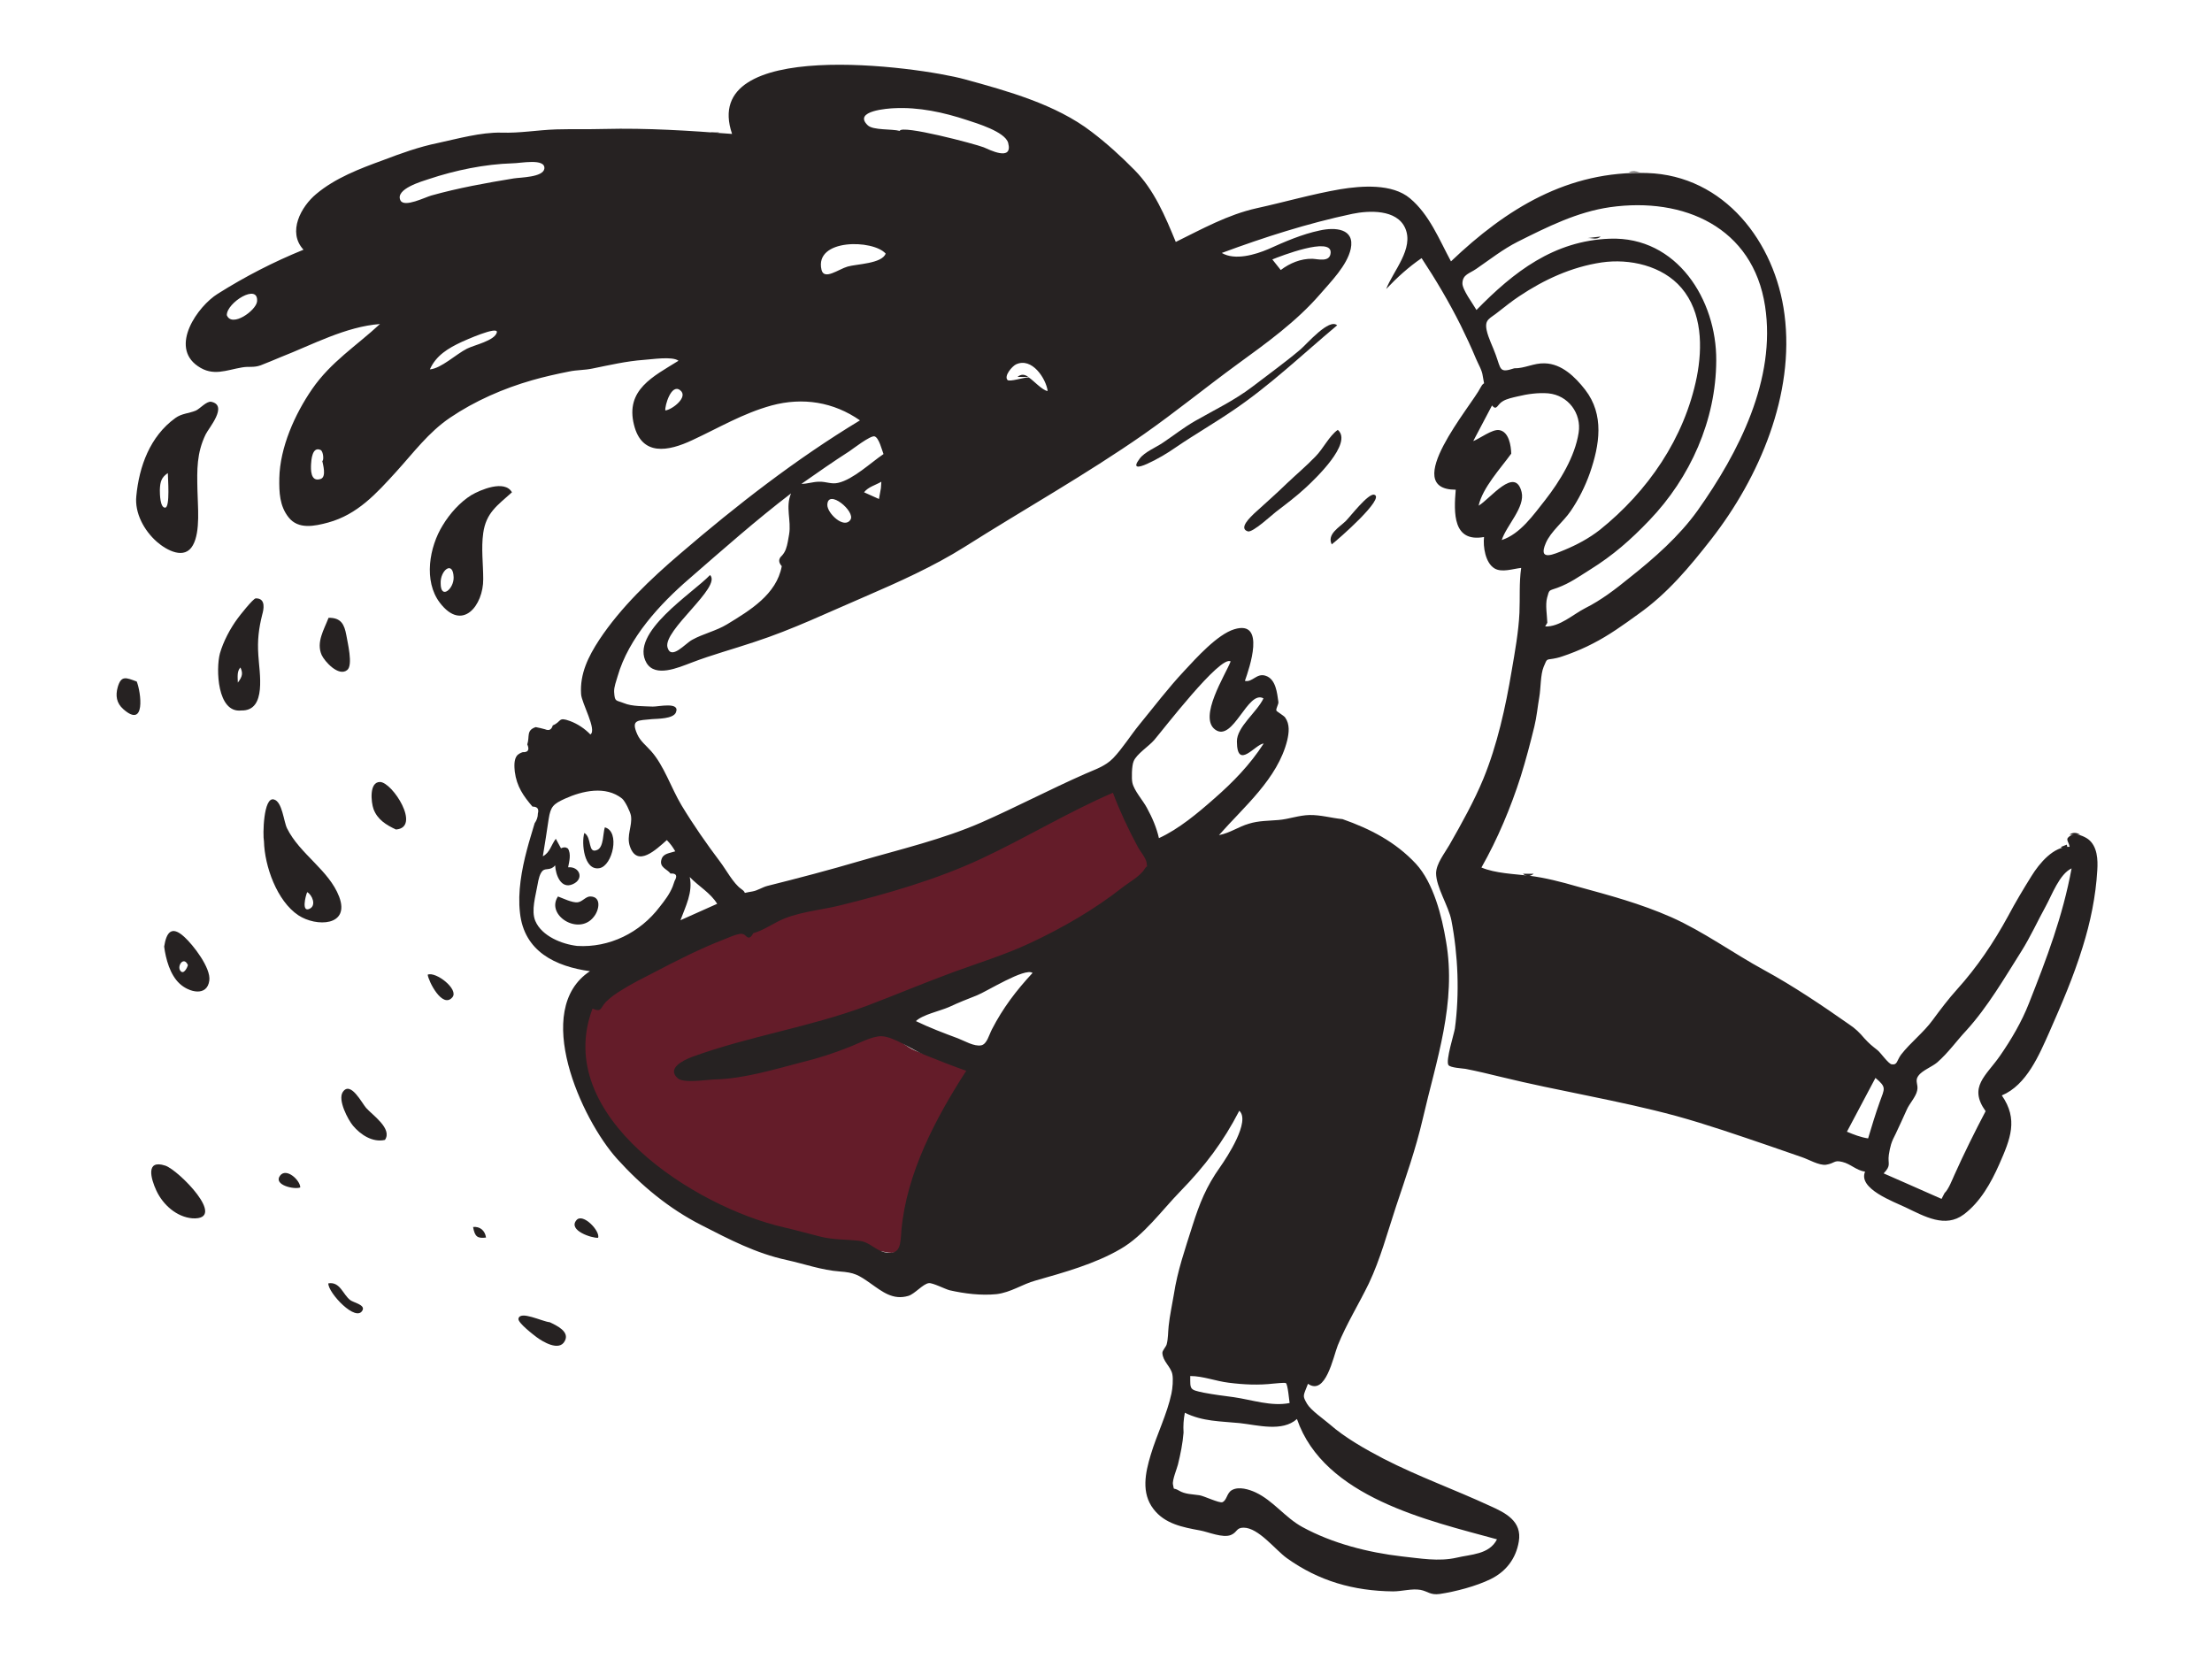
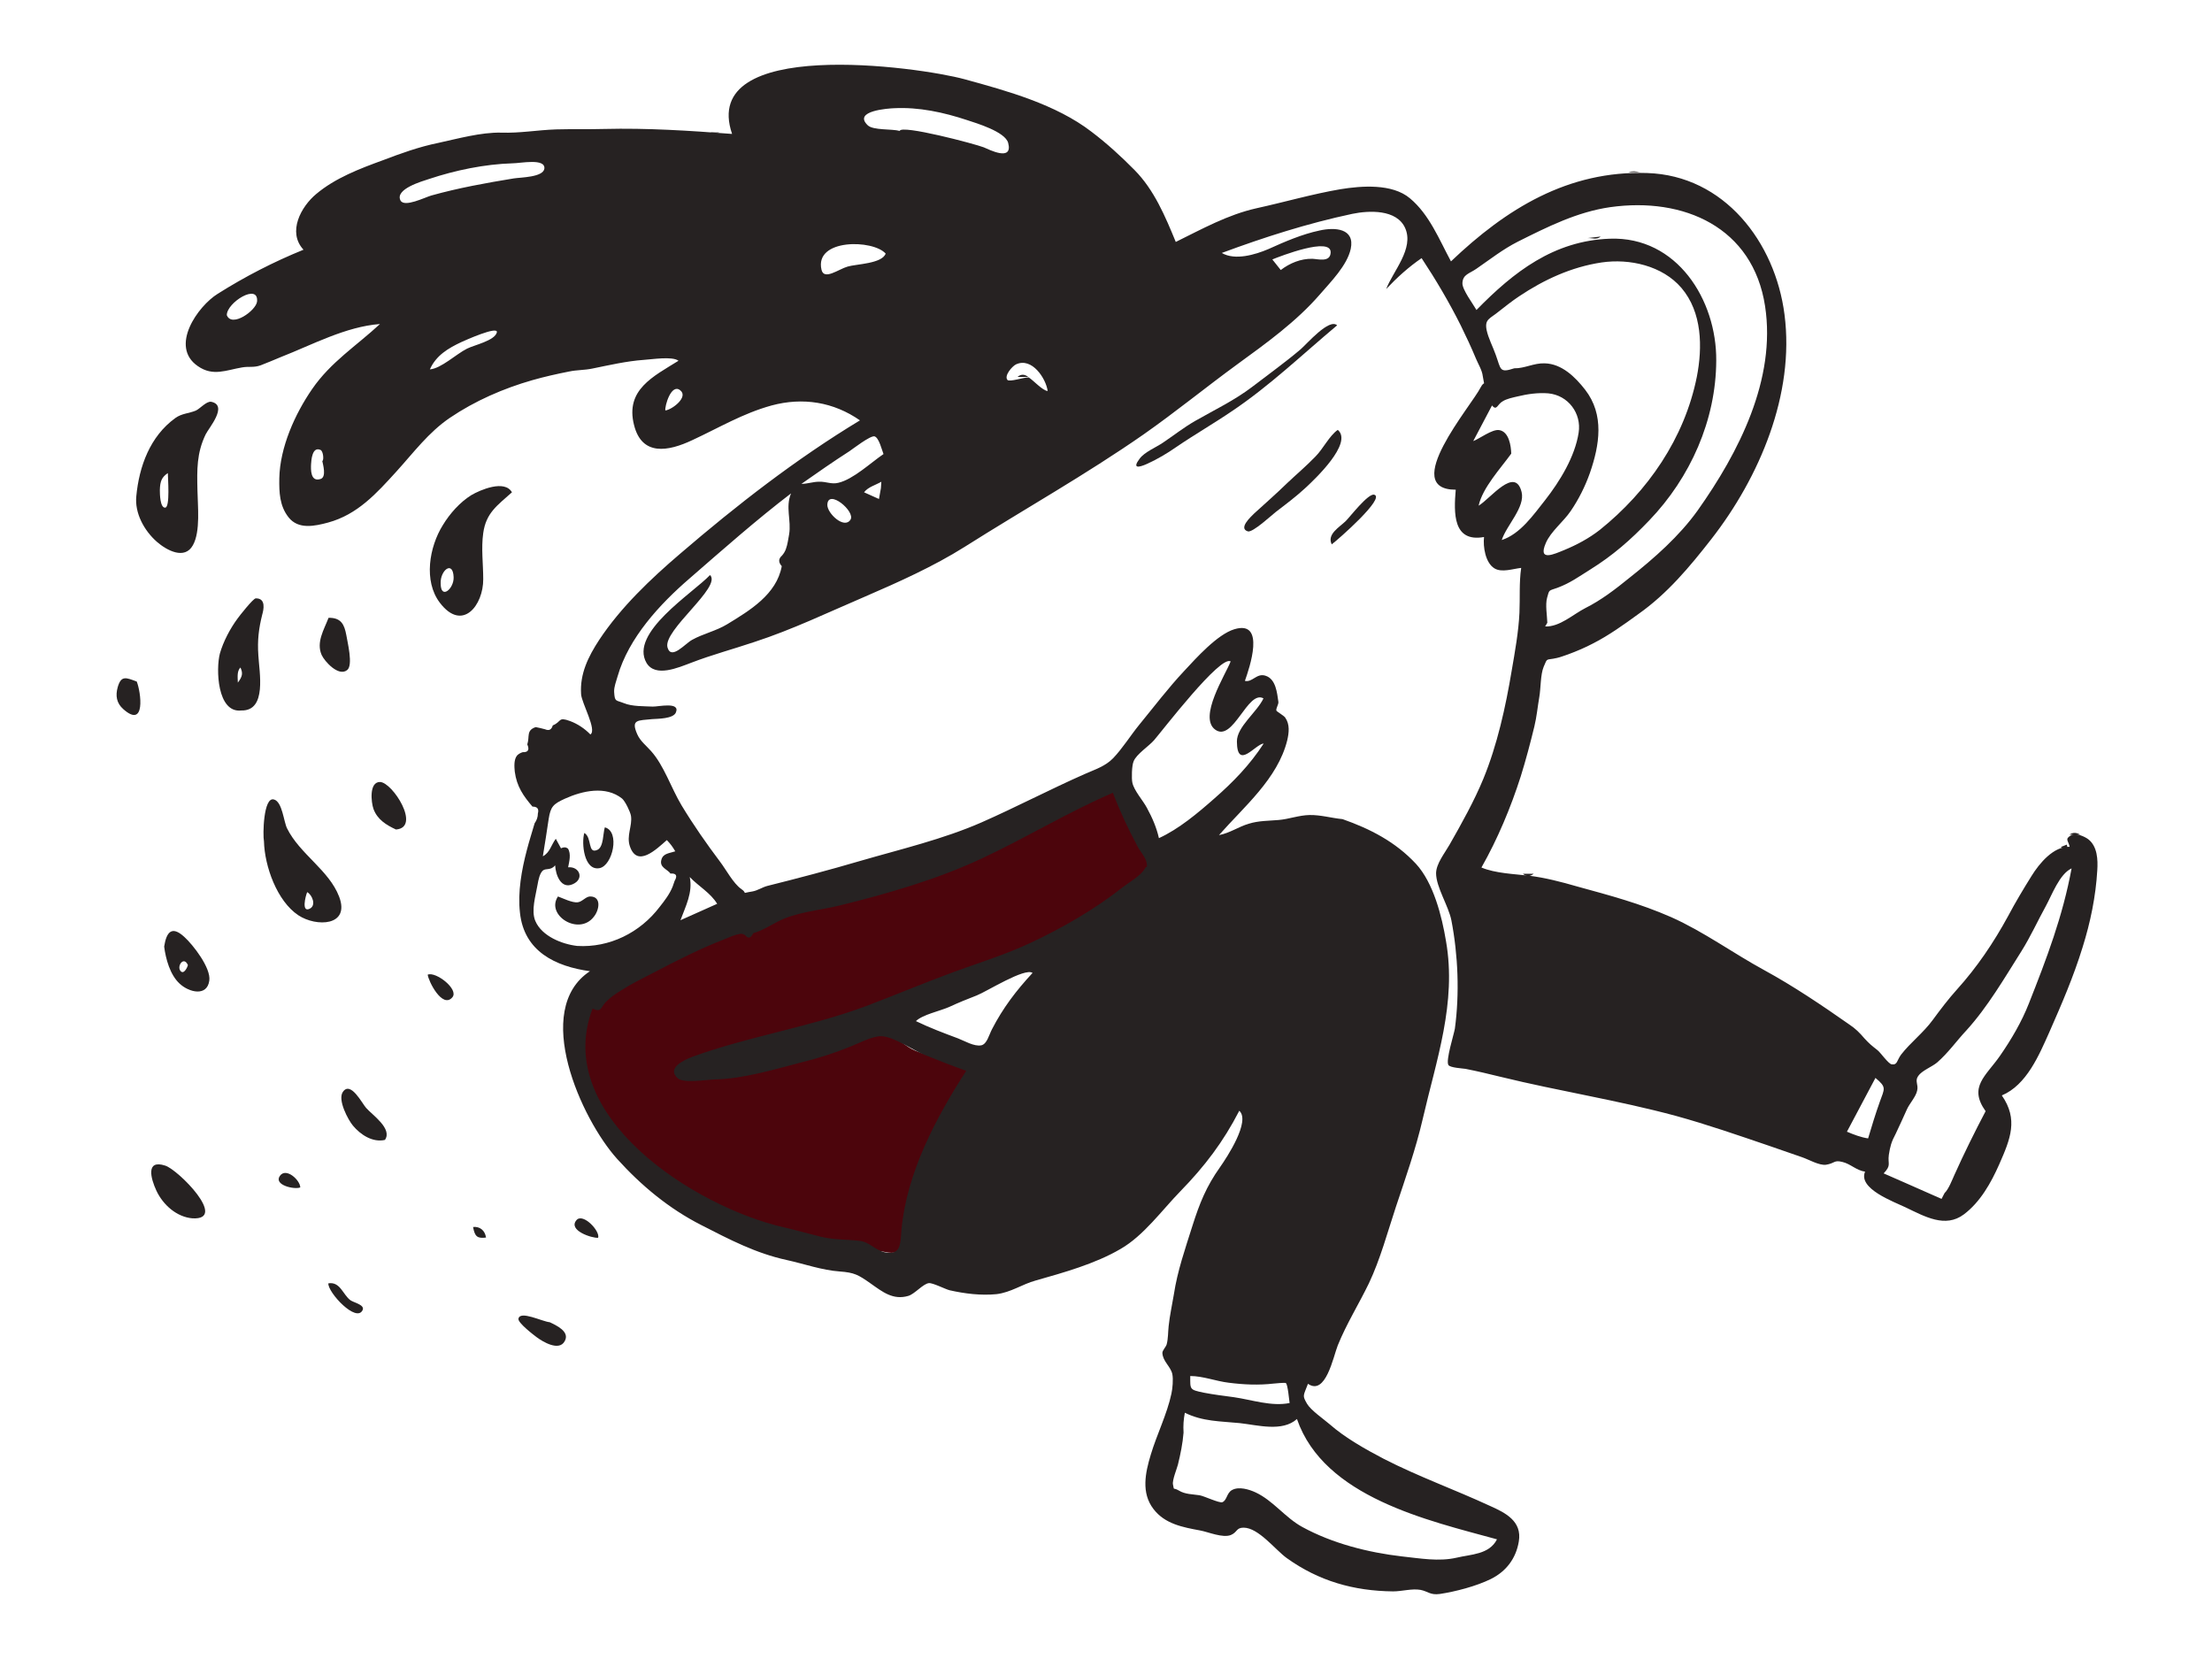
<svg xmlns="http://www.w3.org/2000/svg" width="1024px" height="768px" viewBox="0 0 1024 768">
  <g stroke="none" stroke-width="1" fill="none" fill-rule="evenodd">
-     <path d="M285.2,455.1 C289.9,451.9 299.4,440.5 304.4,437.9 C315.5,432 365.1,420.5 366.7,419.9 C369.2,418.8 385.1,415.2 394.4,412.9 C416.2,407.6 494.4,372.9 515,364 C517.6,370.9 539.3,401.5 535.6,404.6 C523.3,414.9 501.3,427.7 487.1,435.1 C475.6,441.1 463.5,446 451.2,450.1 C437.2,454.7 427.7,459.6 413.8,464.3 C400.1,468.9 416.4,483.3 423.5,486.3 C431.3,489.6 443.5,491.3 451.6,494.2 C437.4,516.3 425.5,543 423.1,569.4 C422.6,575.7 417.7,581.5 409.8,579.6 C405.8,578.7 368.3,573.7 362.2,572.3 C321.4,563 248.1,514.2 267,464.3 C271.3,466.3 281.2,457.8 285.2,455.1 Z" fill="#641C29" />
+     <path d="M285.2,455.1 C289.9,451.9 299.4,440.5 304.4,437.9 C315.5,432 365.1,420.5 366.7,419.9 C369.2,418.8 385.1,415.2 394.4,412.9 C416.2,407.6 494.4,372.9 515,364 C517.6,370.9 539.3,401.5 535.6,404.6 C523.3,414.9 501.3,427.7 487.1,435.1 C475.6,441.1 463.5,446 451.2,450.1 C437.2,454.7 427.7,459.6 413.8,464.3 C400.1,468.9 416.4,483.3 423.5,486.3 C431.3,489.6 443.5,491.3 451.6,494.2 C437.4,516.3 425.5,543 423.1,569.4 C422.6,575.7 417.7,581.5 409.8,579.6 C405.8,578.7 368.3,573.7 362.2,572.3 C321.4,563 248.1,514.2 267,464.3 C271.3,466.3 281.2,457.8 285.2,455.1 Z" fill="#4c050c" />
    <g transform="translate(54, 30)" fill="#262222">
      <path d="M254,160 C257.1,159.7 265,153.7 260.8,150.6 C256.7,147.5 253.7,157.9 254,160 M95.2,183.4 C96,183.2 95.7,178.9 94.4,178.3 C90.5,176.5 90.1,183.1 90,184.9 C89.9,187.1 89.6,193.4 94.5,191.7 C97.2,190.7 95.5,185 95.2,183.4 M329,203.7 C328.9,207.6 336.8,215.1 339.7,210.6 C342.2,206.8 329.2,196 329,203.7 M51,115.9 C53.3,121.8 64.5,113.8 65,109.6 C65.8,100.8 50.9,110.1 51,115.9 M145,141 C150.2,140.6 157.2,133.9 162.2,131.4 C165.6,129.7 175,127.7 176,123.9 C176.8,120.6 161,127.7 159.7,128.3 C153.5,131.2 147.9,134.5 145,141 M538.9,95 C543.1,91.8 548.2,89.7 553.5,89.8 C556.2,89.9 561.8,91.6 562,86.9 C562.3,79.4 538.7,88.6 535,90.1 C536.3,91.7 537.6,93.4 538.9,95 M278,388.4 C274.9,383.3 269.4,380.3 265.3,376 C266.8,383.1 263.4,389.5 261,396 C266.7,393.5 272.3,390.9 278,388.4 M810.8,497 C812.5,491.3 814.2,485.7 816.2,480.1 C818.4,473.9 819.5,473.4 814.2,469 C809.8,477.3 805.4,485.6 801,493.9 C804.1,495.2 807.4,496.5 810.8,497 M356,87.4 C350.2,80.8 322.9,80.4 326.3,94.9 C327.5,99.9 334.2,94.6 338.4,93.4 C342.5,92.2 354.3,92.1 356,87.4 M355,180.2 C354.3,178.5 352.9,172.5 350.8,172 C348.8,171.6 340.7,177.9 339.2,178.9 C331.7,183.7 324.3,188.9 317,194 C319.8,194 322.4,193 325.2,193 C328.5,192.9 330.9,194.3 334.1,193.5 C341,191.9 349.1,184.2 355,180.2 M362.5,30.6 C363.2,27.6 397.3,36.6 401.4,38.2 C403.6,39.1 415.1,45.1 412.7,36.1 C411.2,30.9 397.9,27 393.7,25.6 C382.8,22 371.4,19.5 359.8,20.1 C357.6,20.2 340.6,21.2 347.7,28 C350.2,30.4 358.9,29.6 362.5,30.6 M370,442.7 C376.4,445.8 382.8,448.2 389.5,450.7 C392.4,451.8 397,454.6 400.3,453.9 C402.9,453.3 403.8,449.2 405.2,446.5 C410.3,436.6 416.4,428.6 424,420.4 C420.5,417.8 402.6,429.1 398.2,430.8 C393.8,432.5 389.6,434.2 385.3,436.2 C381.2,438 373.1,439.7 370,442.7 M482.5,358 C491.7,353.8 500.5,346.4 508.1,339.7 C516.8,332.1 524.6,324.1 531,314.2 C527.2,314.4 518.7,326.8 518.6,313.3 C518.5,306.5 527.9,299.7 530.9,293.3 C523.6,289.2 516.9,313.7 508.6,307.8 C500.6,302.1 513.3,282.4 515.7,276.2 C511,273.1 484.2,308.1 480.3,312.6 C477.9,315.4 472.1,319.1 470.8,322.4 C469.9,324.4 469.8,330.5 470.2,332.3 C471,336.1 475.2,340.6 477,344.1 C479.4,348.5 481.4,353.1 482.5,358 M865.2,484.4 C857.1,473.1 865.4,468.1 871.9,458.7 C877.1,451.2 881.9,443 885.2,434.6 C893.5,413.6 900.9,394.2 905,372 C899.4,374.6 895.9,384.3 893.1,389.4 C889.3,396.3 886,403.6 881.8,410.3 C873.9,422.8 866.2,436.1 856.3,447 C851.7,451.9 847.9,457.4 842.7,461.9 C840.3,463.9 835.7,465.6 834,468.1 C832.3,470.5 834.2,472 833.5,474.9 C832.9,477.8 829.9,480.9 828.7,483.7 C827,487.4 825.4,491.1 823.6,494.8 C821.5,498.7 821,500.8 820.4,504.6 C819.8,508.9 821.7,509.3 818,513.2 C824.7,516.1 831.4,519.1 838,522 C840.3,523 842.5,524 844.8,525 C845.3,524.1 845.7,523.2 846.2,522.3 C848.1,520.5 849.7,516.2 850.8,513.8 C855.2,504 860.1,494.1 865.2,484.4 M220.3,436.9 C201.4,486.8 268,528.9 309,538.2 C314.7,539.5 320.2,541.1 325.9,542.5 C332,544 337.5,543.7 343.7,544.4 C348.6,544.9 350.9,548.6 355.5,549.7 C363.2,551.4 362.8,545.6 363.3,539.4 C365.7,513.1 379.1,487.7 393.3,465.7 C386.8,463.4 380.4,460.9 374,458.3 C368.5,456.2 360.1,450 354.2,449.7 C349.8,449.5 343.2,453.2 338.9,454.8 C331.9,457.6 324.8,459.9 317.4,461.7 C304.6,465 290.3,469.4 277,469.7 C273.1,469.8 262.6,471.6 259.8,469.2 C254.6,464.7 261.9,461 266.3,459.3 C292.6,449.7 320.4,445.6 346.8,435.8 C360.3,430.7 373.8,425 387.4,420 C399.2,415.7 411.5,411.9 422.8,406.6 C437.8,399.6 452.9,390.9 465.9,380.6 C468.5,378.6 473.9,375.5 475.7,372.5 C477.3,369.9 477.1,372.5 476.8,369.4 C476.5,367.1 473.7,364 472.6,361.8 C468.3,353.8 464.4,345.5 461.2,337 C440.5,345.9 420.7,358 400.3,367.5 C379.8,377.1 356.6,383.8 334.6,389.2 C325.2,391.5 314.5,392.2 305.9,396.7 C302.3,398.6 298.6,400.9 294.7,402 C293.6,404.2 292.5,404.6 291.3,403.3 C290.6,402.5 289.7,402.2 288.6,402.3 C286.2,402.7 283.8,403.8 281.6,404.7 C270.2,409.1 259.4,414.6 248.7,420.2 C243.6,422.8 238.4,425.4 233.5,428.5 C230.9,430.1 228.6,431.7 226.4,433.9 C223.9,436.6 224.5,438.8 220.3,436.9 M647,140.5 C651.8,140.6 656.1,138 661.1,138.2 C669,138.4 675.2,144.5 679.8,150.4 C688.8,162 686.5,176 682,189 C679.8,195.2 676.8,201.2 673.1,206.6 C669.8,211.5 663.9,216 661.6,221.4 C657.8,230.2 665.5,226.5 670.2,224.6 C676,222.2 681.6,219.2 686.6,215.3 C708.8,197.5 725.8,172.9 731.5,144.5 C734.2,130.7 734,114.6 724.4,103.3 C715.6,93 700.4,89.6 687.4,91.5 C673.4,93.6 660.7,99.5 649.2,107.2 C645.9,109.4 642.9,111.8 639.7,114.3 C635.7,117.6 633.2,117.7 634.2,122.8 C635,126.6 637.1,130.5 638.4,134.2 C640.9,141 640,142.8 647,140.5 M662.3,258.3 L661.3,260 C668,260.3 674.2,254.4 679.9,251.5 C687.3,247.8 693.9,242.7 700.3,237.5 C711.8,228.4 723.4,218.2 731.9,206.3 C750.9,179.5 768.3,145.6 763.1,111.7 C757.5,75.2 725.5,61.1 691.4,65.9 C676.1,68.1 662.4,75 648.6,81.9 C641.7,85.4 635.9,90 629.5,94.4 C626.2,96.7 623.2,97 623,101 C622.8,104 628,110.8 629.5,113.5 C646.7,95.9 665.3,81.4 691.3,80.5 C722.3,79.4 740.7,108.8 740.5,136.9 C740.4,164.5 728.5,191.1 709.5,210.9 C700.9,219.9 692.7,227.1 682.1,233.7 C676.8,237 672.9,239.9 667,242.1 C662.8,243.6 663.3,242.8 662.2,246.7 C661.3,250 662.2,254.9 662.3,258.3 M493.9,633.2 C493.5,638.2 492.5,643.1 491.3,648 C490.9,649.7 488.6,655.2 489,657.2 C489.7,660.4 488.8,658.3 491.7,660 C494.6,661.8 498.1,661.7 501.3,662.2 C503.3,662.5 510.6,666 511.9,665.4 C514,664.5 513.9,661.1 516.3,659.8 C519.5,658 524.3,659.5 527.3,660.9 C535.4,664.7 541,672.6 548.9,676.9 C562.8,684.5 579.4,688.7 594.9,690.5 C603.4,691.4 612,693 620.3,691.1 C626.9,689.5 635.4,689.7 639,682.6 C607.3,673.9 558.9,663.2 546.4,626.9 C539.6,633 528.2,629.7 519.9,628.8 C510.9,627.9 502.8,628.1 494.5,624 C493.9,627.2 493.7,629.9 493.9,633.2 M213.2,407.9 C228.1,408.8 242.3,401.8 251.4,389.8 C253.7,386.9 256,383.9 257.4,380.4 C257.7,379.6 258,378.7 258.3,377.8 C259.7,375.4 259.1,374.2 256.4,374.4 C254.9,372.3 251.1,371.6 252.2,367.9 C253,365 256,365 258.6,364.1 C257.3,361.9 256.5,360.8 254.7,358.9 C249.8,363.2 241,371.8 237.6,361.8 C235.9,356.9 238.8,352.3 238.1,347.7 C237.8,345.8 235.4,340.9 234,339.7 C226.4,333.6 215.6,336.1 207.6,339.7 C202.1,342.2 200.9,343.4 200,349.1 C199.1,354.9 198.3,360.6 197.3,366.4 C200.6,364.7 201.2,361 203.3,358.3 C204.1,359.8 204.9,361.2 205.7,362.7 C206.9,362.1 207.9,362.1 208.9,362.8 C210.5,365.3 209.5,368.9 209,371.5 C214.3,371 216.6,376.9 211.2,379.3 C205.7,381.8 203.2,375 203,370.6 C200.9,373.1 198.8,371.8 197.3,373 C195.9,374.3 195.3,376.9 194.8,379.8 C194,384.6 191.8,391.5 193.8,396.3 C196.8,403.4 206.2,407.1 213.2,407.9 M645.6,180 C640.7,186.8 632.3,195.8 630.5,204.1 C635.9,200.9 647.4,185.6 650.4,197.8 C652.1,204.8 643.4,213.2 641.2,220 C649.8,217.2 655.9,208.3 661.3,201.5 C668.1,192.8 675.1,181.4 676.8,170.3 C678.2,161.4 672,153 662.8,152.1 C658.1,151.7 653.1,152.4 648.6,153.5 C646.5,154 643.4,154.6 641.6,155.8 C639.2,157.1 638.9,160.4 636.7,157.7 C633.8,163.2 630.9,168.7 628,174.2 C630.9,173.1 636.8,168.6 640,169.1 C644.6,169.8 645.5,176.5 645.6,180 M183.3,45.6 C170.3,46 156.8,48.8 144.5,52.9 C141.5,53.9 128.7,57.5 131.4,62.8 C133.2,66.2 142.8,61.3 145.7,60.5 C158.2,57 171,54.7 183.8,52.6 C186.9,52.1 197.4,52.1 198,48.1 C198.6,43.1 186.9,45.6 183.3,45.6 M535.6,610.5 C528.6,611.3 521.8,611 514.8,610.1 C508.9,609.4 502.9,607 497,607 C497,613.3 496.6,613.3 503.2,614.7 C507.9,615.6 512.6,616.2 517.2,616.8 C525.5,618 534.6,621.2 543,619.5 C542.8,618.4 542.2,611.1 541.3,610.3 C540.8,609.9 536.3,610.5 535.6,610.5 M422.2,144.7 C424.2,145.9 428.7,150.9 431,151 C430.2,145.2 423.7,135.2 416.3,138.7 C414.5,139.6 410.7,144 412.4,145.9 C413.4,146.9 419.8,144.7 422.2,144.7 M353.8,196 C353.9,195 353.9,194 354,193 C351.3,194.6 347.9,195.4 346,197.9 C348.3,198.9 350.6,200 352.9,201 C353.2,199.3 353.5,197.7 353.8,196 M567.5,349.2 C580.3,353.7 592,359.7 601.5,369.9 C609.6,378.7 613.5,394.2 615.4,405.7 C620.4,434.3 610.9,460.7 604.6,488.1 C601.4,501.9 596.7,515.2 592.2,528.7 C588.3,540.5 585,552.9 579.7,564.1 C575.1,573.6 569.3,582.9 565.3,592.8 C563.2,598.1 559.7,616.3 551.5,610.6 C549.3,616.4 548.8,615.9 551.1,619.9 C552.9,622.9 558.7,626.9 561.5,629.3 C568.8,635.7 578.1,640.9 586.7,645.4 C602.5,653.5 619.5,659.6 635.7,667.1 C642.9,670.3 650.7,674.2 649.1,683.6 C647.8,691.5 643.2,697.5 636.1,701 C629.4,704.3 619.8,706.8 612.5,707.9 C608.1,708.5 607.1,706.7 603.6,706 C599.6,705.3 595,706.7 590.9,706.7 C572.6,706.5 556.5,701.9 541.7,691.3 C536.4,687.5 528.6,677.2 521.7,677.2 C518.2,677.2 518.9,679.3 515.8,680.6 C512,682.1 505.4,679.2 501.6,678.5 C493.5,677 485.3,675.5 480,668.6 C474.2,661.1 476.2,651.8 478.7,643.5 C481.5,634.1 486.3,624.6 488.3,615.1 C488.8,612.8 489.2,608.5 488.7,606.1 C487.9,602.5 484.3,600.3 484.1,596.3 C484.1,595.1 485.8,593.5 486.1,592.3 C486.8,589.6 486.7,586.7 487,583.9 C487.5,579 488.6,574.2 489.4,569.3 C491.1,558.2 494.6,548.3 498,537.5 C501.3,527.1 504.4,519.3 510.8,510.3 C514.1,505.6 525,489 519.7,484.2 C512.3,498.6 503.7,509.9 492.5,521.4 C483.9,530.2 475.5,542 464.7,548.2 C452.9,555.1 438.4,559.1 425.4,562.8 C419.2,564.5 414,568.3 407.3,569.1 C400.1,569.8 392.7,568.9 385.6,567.3 C383.6,566.8 377.8,563.8 376,564 C373.3,564.3 369.5,569 366.5,569.9 C359.4,572 354.5,568 349.1,564.2 C343.3,560.1 341.5,559.1 334.7,558.6 C326.4,558 318.4,555.1 310.2,553.3 C295.9,550.2 283.7,543.8 270.6,537.1 C255.7,529.5 242.9,518.9 231.7,506.5 C215.1,488.1 192.1,437.4 219.1,419.6 C203.2,417.4 188.6,410.5 186.7,392.5 C185.6,383 187.5,372.6 189.9,363.5 C191,359.3 192.3,355.2 193.5,351.1 C194.5,349.7 195,348.2 195,346.6 C195.6,344.4 194.7,343.4 192.5,343.4 C188.3,338.5 185.2,334.1 184.3,327.2 C184.1,325 183.8,321.6 185.4,319.7 C186.1,319 187,318.5 188,318.2 C190.5,318.3 191.2,317.1 190.1,314.6 C191.3,310.9 189.5,308.1 194,306.6 C195.5,306.9 196.9,307.2 198.3,307.6 C200.2,308.4 201.3,307.8 201.9,305.8 C206.1,304.1 204.2,301.7 209.9,303.8 C213.4,305.1 216.7,307.3 219.3,310 C222.5,308 215.2,295.4 215,291.3 C214.4,281.9 218.3,274 223.4,266.2 C233.4,251.1 247.2,238 260.9,226.3 C287.1,203.8 314.5,182.5 344.1,164.6 C331.9,156.1 317.7,153.8 303.2,157.7 C289.8,161.4 278.9,168 266.6,173.7 C255.2,179.1 243.1,181.2 239.5,166.7 C235.4,150.4 248.4,144.3 260.1,137 C257.2,134.8 247.6,136.4 244,136.6 C235.9,137.2 228.2,139 220.3,140.6 C216.6,141.4 213.1,141.2 209.4,142 C203.8,143.1 198,144.4 192.4,146 C179.1,149.8 165.8,155.6 154.3,163.4 C144.4,170.1 137.4,179.6 129.4,188.4 C120.3,198.4 111.5,208.2 97.9,211.9 C91.6,213.6 84.1,215.2 79.6,209.5 C75.4,204.2 75.2,197.9 75.3,191.4 C75.6,177.1 82.5,161.7 90.5,150.1 C99.2,137.5 110.9,130.2 121.9,120 C106,121.2 90.6,129.6 76,135.3 C72.9,136.6 69.8,137.9 66.7,139.1 C63.4,140.3 61.2,139.5 58,140.1 C50.8,141.3 44.6,144.4 37.6,139.5 C24.3,130.4 37.6,111.7 46.8,106 C59.5,98 72.5,91.3 86.5,85.6 C78.9,77.4 85.4,65.6 92.4,59.8 C101.2,52.4 112.5,48.1 123.2,44.2 C131.6,41 139.9,38 148.7,36.2 C157.9,34.2 168.7,31.2 178,31.4 C186.8,31.7 194.6,30.2 203.5,29.9 C210.9,29.7 218.3,29.9 225.7,29.7 C245.5,29.2 265.5,30.5 284.9,32 C269.5,-13.1 371,0.8 392.6,6.7 C412.3,12.1 434.8,18.3 451.3,31 C458.3,36.3 465,42.4 471.2,48.7 C480.3,57.9 485.4,70.1 490.3,82 C502.5,76 514.3,69.4 527.7,66.4 C540.5,63.6 553.6,59.8 566.5,57.6 C576.3,56 590.5,54.9 598.7,61.8 C607.7,69.3 612.3,81 617.7,91 C643.3,66.6 671.9,48.9 708.5,50.1 C744.2,51.2 767.8,82.1 772.1,115.6 C776.9,152.5 760.5,191 738.2,219.6 C728.2,232.4 717.9,244.8 704.4,254.3 C697.8,259.1 690.7,264.2 683.4,267.9 C679.8,269.8 675.8,271.5 672,272.9 C670.2,273.5 668.5,274.2 666.7,274.6 C661.5,275.8 662.5,274.2 660.6,278.7 C659.1,282.3 659.3,288.6 658.6,292.6 C657.8,297.2 657.4,301.8 656.3,306.3 C654.4,314.1 652.4,321.7 650,329.4 C645.4,343.8 639.3,358.4 631.8,371.6 C638.2,374.3 647.1,374.6 653.9,375.4 C661.2,376.3 668.6,378.2 676.2,380.4 C691.5,384.6 705.1,388.2 719.7,394.6 C734.7,401.3 748.2,411.2 762.7,419.1 C776.1,426.4 789.6,435.5 802,444.2 C805,446.2 806.8,448 809.1,450.7 C811.5,453.3 812.3,453.9 815.2,456.2 C816.5,457.2 820.2,462.5 821.7,462.7 C824.4,463.1 824,461.1 826,458.3 C830.4,452.6 836.4,448.1 840.7,442.2 C844.3,437.3 848.1,432.3 851.9,428.1 C861.2,417.8 868.9,406.4 875.6,394.1 C879,387.7 882.6,381.7 886.4,375.6 C890.1,369.6 896.7,361.7 904.1,362 C903.5,359 901.6,358.5 904.9,356.6 C907,355.4 911.1,357.3 912.7,358.5 C917,361.8 917.2,368.1 916.9,372.8 C916.2,385 913.7,397 910.1,408.5 C905.8,422.4 900.5,434.6 894.7,447.8 C890,458.3 884.2,472.3 872.7,477.1 C880.4,488.2 876.7,497.2 871.5,509 C867.7,517.6 862.7,526.5 855.1,532.2 C846.5,538.6 837.1,533.2 828.1,528.9 C822.7,526.3 806,520.3 809.4,512.4 C805.3,511.8 802.7,508.8 798.9,507.9 C794.9,506.9 795.6,508.5 791.3,509.2 C788.1,509.6 783.2,506.7 780.2,505.7 C775.1,503.9 770,502.2 764.9,500.4 C750.5,495.5 736.4,490.6 721.9,486.6 C694.9,479.3 667.6,475.1 640.7,468.5 C635.4,467.2 630,465.9 624.4,464.8 C623.2,464.6 617.2,464.3 616.5,463 C615.2,460.9 619.1,448.7 619.5,446.2 C621.7,430 621,412.2 617.9,396.1 C616.6,389.4 610.8,380.7 610.8,374.2 C610.9,369.8 614.7,365.1 617,361.1 C622.6,351.3 628.5,340.7 632.7,330.5 C639.1,314.9 643,297.3 645.8,280.5 C647.3,271.8 649,262.4 649.4,253.6 C649.7,246.8 649.2,239.8 650.2,232.9 C646.4,233.3 641.2,235.2 637.8,233.1 C633.6,230.5 632.5,223.1 633,218.6 C618.5,221.2 619,207.4 619.9,196.7 C593.7,196.7 627.2,157.8 631.4,149.4 C633.4,145.6 633.3,149.9 632.4,144 C632.1,141.4 630.3,138.5 629.3,136.1 C627.1,130.8 624.7,125.7 622.2,120.6 C616.8,109.8 610.7,99.5 604.1,89.5 C598.1,93.6 592.7,98.5 587.7,103.8 C590.9,95.5 600.7,85.1 596.5,75.6 C592.6,66.8 579.7,67.4 572,69 C551.3,73.4 531.3,79.8 511.6,87.1 C517.7,90.7 527.1,87.9 533.2,85.3 C540.7,81.9 548.8,78.4 556.9,76.7 C564,75.1 573.3,75.7 571.3,85.2 C569.6,92.9 562.1,100.4 557.1,106.2 C546.1,118.9 532.3,128.8 518.7,138.7 C504.2,149.3 490.1,160.8 475.4,171.1 C448.7,189.7 420,205.8 392.5,223.2 C378.2,232.2 361.9,239.5 346.4,246.2 C329.3,253.5 313,261.4 295.2,267.2 C285.4,270.5 275.6,273.1 266,276.8 C259.9,279.1 249.4,283.7 245.3,276.9 C237.2,263 266.6,244.7 274.7,236.2 C280.3,241.7 252.8,261.8 255,269.7 C256.7,275.8 263.2,267.9 266.4,266.2 C271.4,263.4 277.5,262.1 282.6,259 C293.1,252.6 305.5,245.2 307.9,232.1 C306.3,230.3 306.3,228.7 308,227.2 C308.8,226.3 309.4,225.3 309.8,224.2 C310.6,222.1 310.9,219.5 311.3,217.4 C312.4,210.9 309.5,204.8 312.2,198.4 C296.1,210.7 280.5,224.5 265.2,237.8 C251.4,249.7 237,265.3 231.9,283.1 C231.3,285.3 230.2,287.9 230.3,290.3 C230.6,295 231,294 234.8,295.5 C238.6,297.1 244.2,296.9 248.2,297.1 C250.6,297.2 261,294.7 258.9,299.8 C257.7,302.8 250.5,302.7 247.9,302.9 C241.4,303.6 237.9,302.9 241,309.9 C242.4,313.1 245.2,315.2 247.4,317.7 C253.4,324.4 256.7,334.8 261.5,342.8 C267,351.9 273,360.5 279.4,369 C282,372.4 285.5,379 289.1,381.5 C292.5,383.8 288.5,383.6 294.2,382.7 C296.7,382.3 298.9,380.7 301.3,380.1 C315.3,376.6 329.8,372.8 344.4,368.5 C363,363.1 382.6,358.5 400.4,350.7 C416.3,343.7 432.1,335.4 448.2,328.3 C452.9,326.2 457.6,324.8 461.3,321 C465.7,316.4 469.4,310.4 473.4,305.5 C480.3,297.1 486.7,288.6 494.2,280.6 C499.7,274.7 509.5,263.7 517.4,261.3 C532.2,256.8 524.3,279.5 522.3,285.2 C525.8,286 527.7,281.5 531.8,282.8 C536.7,284.3 537.2,290.9 537.8,294.9 C538,296 536.5,298.1 536.9,299 C537.1,299.4 540.3,301.3 540.9,302.1 C543.2,305.3 542.7,309.2 541.9,312.7 C537.5,330.5 521.8,343.5 510.3,356.6 C515.5,355.6 519.3,352.7 524.2,351.3 C528.7,349.9 533.3,350 537.9,349.6 C542.7,349.2 547.3,347.4 552.2,347.3 C557.4,347.2 562.3,348.7 567.5,349.2" />
      <path d="M23.7,189 C20.9,190.9 20.1,192.7 20,196.9 C20,198.7 20.1,205.2 22.5,205 C24.8,204.8 23.7,191.2 23.7,189 M9.1,199.7 C10.4,186 15.4,172 27.2,163.5 C30.1,161.4 33.4,161.4 36.6,160.1 C38.5,159.3 41.6,155.6 43.8,156 C51.8,157.7 42.5,168.3 41.2,171.1 C37,179.8 37.2,187.5 37.4,196.8 C37.5,204 38.9,216 35.3,222.4 C31.5,229.3 23.2,224.8 18.6,220.8 C12.7,215.6 8.3,207.5 9.1,199.7" />
      <path d="M150,240.1 C150,247.8 156.2,242.6 156,237.2 C155.7,229.2 149.7,234.1 150,240.1 M183,197.9 C176.2,204 171,207.4 169.7,216.8 C168.7,223.9 169.7,231 169.7,238.1 C169.8,250.1 160.1,262.8 149.6,249 C142,239 144.7,223.2 151,213.1 C154.2,207.8 158.9,202.5 164.2,199.2 C168.3,196.8 179.6,191.9 183,197.9" />
      <path d="M88.2,383 C87.4,384.9 85.5,392.5 89.3,390.7 C92.6,389.2 90.5,384.2 88.2,383 M68.2,359.5 C67.6,356.7 67.9,338.7 72.8,340.1 C76.7,341.1 77.3,350.3 78.9,353.5 C84.8,365.4 98.3,372.8 103,385.1 C108.2,398.8 92.4,399.2 84.1,393.7 C74.2,387.1 68.5,371 68.2,359.5" />
      <path d="M56.1,286 C58.3,283.1 58.5,281.6 57.3,279 C55.7,280.7 56,283.1 56.1,286 M57.7,298.9 C46.5,300.2 45.9,279.6 47.8,272.5 C49.4,266.9 52.6,260.9 56,256.3 C56.7,255.3 63.2,247 64.4,247 C69.3,246.9 68,252.4 67.4,254.5 C65.8,260.9 65.1,266.3 65.6,273.4 C66,281.1 69.7,299.2 57.7,298.9" />
      <path d="M565,120.6 C549,134 533.9,148.5 516.5,160.2 C508,166 499.1,171.1 490.6,176.9 C486.3,179.9 481.9,182.5 477.1,184.7 C472.9,186.6 470.1,186.9 473.6,182.3 C475.9,179.2 481.2,177.1 484.4,174.9 C489.3,171.6 494,167.9 499.2,164.9 C508.3,159.7 517.4,155.4 525.8,149 C533.2,143.3 540.9,137.8 548.1,131.7 C551.1,129.1 561.3,117.2 565,120.6" />
      <path d="M565.3,169 C572.5,175.1 554.5,192 550.4,195.8 C546.1,199.8 541.3,203.4 536.6,207 C535,208.2 526,216.6 523.7,216 C519.1,214.6 525.1,209.2 526.6,207.7 C531.6,203.1 536.7,198.7 541.6,193.9 C546,189.7 550.8,185.7 555,181.3 C558.5,177.8 561.4,171.7 565.3,169" />
      <path d="M33,416.8 C31.1,412.4 27.8,417.2 29.5,419.4 C31.1,421.5 32.8,417.6 33,416.8 M22,408.2 C23,401.8 25.3,398.2 31.3,403.7 C35.4,407.4 43.7,418.1 42.9,423.9 C41.9,431.5 33.5,429.4 29.2,425.4 C24.7,421.3 22.7,413.8 22,408.2" />
      <path d="M35.1,534 C27.8,533.4 21.5,527.8 18.4,521.2 C15.8,515.6 13.3,506.6 22.5,509.6 C28.5,511.5 51.7,534.9 35.1,534" />
      <path d="M124.2,497.7 C118.5,499 112.9,495.3 109.4,491.1 C107.2,488.5 102.2,479.2 104.7,475.5 C108.3,470.2 113.6,480.8 115.5,482.9 C118.4,486.2 127.8,492.5 124.2,497.7" />
      <path d="M129.3,354 C124.8,351.9 120.7,349.4 118.9,344.5 C117.8,341.4 116.8,332 121.9,332 C127.7,332.1 141.1,353.1 129.3,354" />
      <path d="M98.1,256 C104,255.9 105.4,259.2 106.3,263.9 C106.8,267.1 109.6,278 106.7,280.2 C102.7,283.4 96.2,276.1 94.9,273.2 C92.3,267.3 96,261.5 98.1,256" />
      <path d="M200.5,582.1 C203.4,583.5 210,586.4 207.4,590.9 C204.8,595.7 197.2,591.1 194.4,589 C193.2,588.1 185.7,582.4 186,580.5 C186.7,576.5 197,581.8 200.5,582.1" />
      <path d="M9.3,285.5 C11.3,290.5 13.5,307.5 3.1,298.3 C-0.1,295.5 -0.6,292 0.5,288.1 C2.1,282.5 4.4,283.7 9.3,285.5" />
      <path d="M562.5,222 C560.2,217.3 565.9,214.2 569,211.2 C571,209.2 579.3,198.4 582.1,199 C587.7,200.3 565.3,219.9 562.5,222" />
      <path d="M98,564.1 C103.5,563.2 104.7,569.3 108.2,571.9 C109.7,573 114.9,574 113.9,576.4 C111.1,582.7 97.7,568.3 98,564.1" />
      <path d="M144,421.2 C147.7,419.6 158.6,428 155.4,431.7 C150.8,437.1 144.3,424.2 144,421.2" />
      <path d="M222.9,543 C220.2,543.3 208.7,539.6 212.9,534.8 C215.9,531.4 223.9,539.9 222.9,543" />
      <path d="M85,519.7 C82.3,520.8 72.5,518.6 75.6,514.3 C78.5,510.3 85,516.4 85,519.7" />
      <path d="M165,538 C168.2,537.7 170.5,539.6 171,542.9 C167,543.4 165.8,542.5 165,538" />
      <path d="M577,68.5 C578.3,68.5 579.7,68.5 581,68.5 C579.7,68.5 578.3,68.5 577,68.5" />
      <path d="M556,347 C554,347 552,347 550,347 C552,347 554,347 556,347" />
      <path d="M283.1,21 C283,23 283,25 282.9,27 C283,25 283,23 283.1,21" />
      <path d="M902.8,361 C903.4,363.2 902.5,363.6 900,362.1 C900.9,361.7 901.9,361.4 902.8,361" />
      <path d="M846,535.5 C847,535.5 848,535.5 849,535.5 C848,535.5 847,535.5 846,535.5" />
      <path d="M656,374.5 C654.3,375.8 652.7,376 651,374.5 C652.7,374.5 654.3,374.5 656,374.5" />
      <path d="M618.6,204 C618.5,205.7 618.5,207.3 618.4,209 C618.5,207.3 618.5,205.7 618.6,204" />
      <path d="M705,49.7 C703.3,49.7 701.7,49.7 700,49.7 C701.7,49.1 703.3,49.3 705,49.7" />
      <path d="M216,29.4 C214.3,29.5 212.7,29.5 211,29.6 C212.7,29.5 214.3,29.5 216,29.4" />
      <path d="M257,29.7 C255.7,29.6 254.3,29.4 253,29.3 C254.3,29.4 255.7,29.6 257,29.7" />
      <path d="M279,31.3 C277.7,31.8 276.3,32 275,31.3 C276.3,31.3 277.7,31.3 279,31.3" />
      <path d="M160,34 C158.3,34.3 156.7,34.7 155,35 C156.7,34.7 158.3,34.3 160,34" />
      <path d="M619.6,441 C619.5,442 619.5,443 619.4,444 C619.5,443 619.5,442 619.6,441" />
      <path d="M68.5,360 C68.5,360.7 68.5,361.3 68.5,362 C68.5,361.3 68.5,360.7 68.5,360" />
      <path d="M909,356.4 L904,356.4 C905.7,355.2 907.3,355.4 909,356.4" />
      <path d="M567,349.3 C565.7,349.1 564.3,348.9 563,348.7 C564.3,348.9 565.7,349.1 567,349.3" />
      <path d="M201,582 C199.3,581.7 197.7,581.3 196,581 L201,582 Z" />
      <path d="M537.5,295 C537.5,294 537.5,293 537.5,292 C537.5,293 537.5,294 537.5,295" />
      <path d="M221,29.7 C220,29.6 219,29.4 218,29.3 C219,29.4 220,29.6 221,29.7" />
      <path d="M385,5 C384,4.7 383,4.3 382,4 C383,4.3 384,4.7 385,5" />
      <path d="M504,679.4 C504.7,679.5 505.3,679.5 506,679.6 C505.3,679.5 504.7,679.5 504,679.4" />
      <path d="M45,142.5 C46,142.5 47,142.5 48,142.5 C47,142.5 46,142.5 45,142.5" />
      <path d="M716,50.7 C714.3,50.6 712.7,50.4 711,50.3 C712.7,50.4 714.3,50.6 716,50.7" />
      <path d="M189,46 C186.7,46 184.3,46 182,46 C184.3,46 186.7,46 189,46" />
      <path d="M661.5,252 C661.5,253.7 661.5,255.3 661.5,257 C661.5,255.3 661.5,253.7 661.5,252" />
      <path d="M539,610 C537.7,610 536.3,610 535,610 C536.3,610 537.7,610 539,610" />
      <path d="M681,80.2 C683,80 685,79.7 687,79.5 C685.1,81.2 683,80.1 681,80.2" />
      <path d="M528,610.6 C527,610.5 526,610.5 525,610.4 C526,610.5 527,610.5 528,610.6" />
      <path d="M493.4,628 C493.5,629.7 493.5,631.3 493.6,633 C493.5,631.3 493.5,629.7 493.4,628" />
      <path d="M646,141.6 C647.3,141.5 648.7,141.3 650,141.2 C648.8,142.2 647.4,141.6 646,141.6" />
      <path d="M209,407.6 C210.3,407.9 211.7,408.1 213,408.4 C211.7,408.1 210.3,407.9 209,407.6" />
      <path d="M417,144.5 C418.7,143.1 420.3,143.2 422,144.5 C420.3,144.5 418.7,144.5 417,144.5" />
      <path d="M354.4,195 C354.5,194.3 354.5,193.7 354.6,193 C354.5,193.7 354.5,194.3 354.4,195" />
      <path d="M645.5,176 C645.5,177.3 645.5,178.7 645.5,180 C645.5,178.7 645.5,177.3 645.5,176" />
      <path d="M204.3,385 C206.5,385.8 210.9,388 213.4,387.7 C215.5,387.5 217.2,385 219.2,385 C224.5,385 223.5,391.2 220.9,394.4 C214,403.4 198.5,393.7 204.3,385" />
      <path d="M226,353 C233.2,354.9 229.6,370.8 223.5,371.9 C216.3,373.2 215.1,360.2 216.5,355.6 C220.2,357.7 217.9,365.6 222.6,363.4 C225.5,362 225.1,355.7 226,353" />
    </g>
  </g>
</svg>
